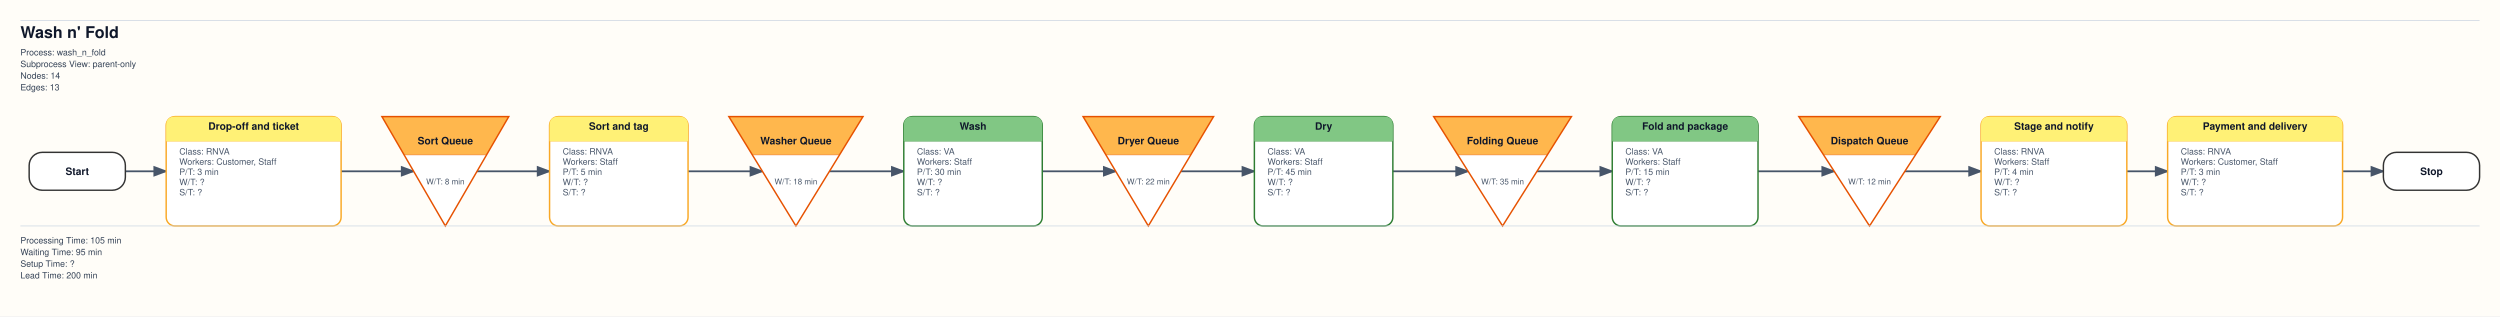
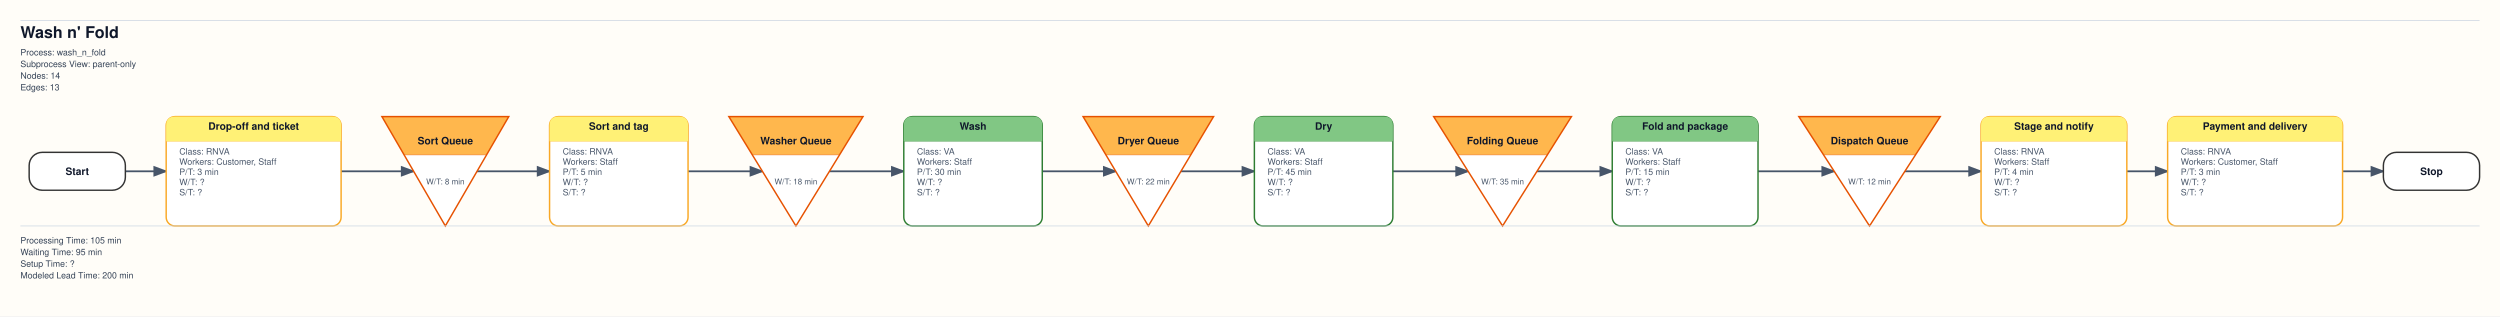
<svg xmlns="http://www.w3.org/2000/svg" width="3430" height="434" viewBox="0 0 3430 434" data-flo-artifact-kind="svg" data-flo-backend="svg" data-flo-diagram="sppm" data-flo-layout-engine="elk" role="img" aria-labelledby="flo-svg-title flo-svg-description" data-sppm-publication-page-id="main-p1">
  <defs>
    <marker id="flo-sppm-arrow" markerWidth="8" markerHeight="6" refX="7" refY="3" orient="auto" markerUnits="strokeWidth">
      <path d="M0,0 L8,3 L0,6 z" fill="#475569" />
    </marker>
    <marker id="flo-sppm-rework-arrow" markerWidth="8" markerHeight="6" refX="7" refY="3" orient="auto" markerUnits="strokeWidth">
      <path d="M0,0 L8,3 L0,6 z" fill="#b91c1c" />
    </marker>
  </defs>
  <rect width="100%" height="100%" fill="#fffdf8" />
  <g data-sppm-publication-band="header">
    <line x1="28.0" y1="28.0" x2="3402.0" y2="28.0" stroke="#cbd5e1" stroke-width="1" />
    <text x="28.0" y="52.0" font-family="Helvetica" font-size="22" font-weight="700" fill="#0f172a">Wash n' Fold</text>
    <text x="28.0" y="76.0" font-family="Helvetica" font-size="12" fill="#334155">Process: wash_n_fold</text>
    <text x="28.0" y="92.0" font-family="Helvetica" font-size="12" fill="#334155">Subprocess View: parent-only</text>
    <text x="28.0" y="108.0" font-family="Helvetica" font-size="12" fill="#334155">Nodes: 14</text>
    <text x="28.0" y="124.0" font-family="Helvetica" font-size="12" fill="#334155">Edges: 13</text>
  </g>
  <g transform="translate(28.0,148.0)">
    <g data-edge-source="dropoff" data-edge-target="sort_tag_wait_queue" data-edge-kind="direct">
      <polyline points="440.0,87.0 539.5,87.0" fill="none" stroke="#475569" stroke-width="2.5" stroke-linecap="round" stroke-linejoin="round" marker-end="url(#flo-sppm-arrow)" />
    </g>
    <g data-edge-source="dry" data-edge-target="fold_package_wait_queue" data-edge-kind="direct">
      <polyline points="1883.0,87.0 1986.2,87.0" fill="none" stroke="#475569" stroke-width="2.5" stroke-linecap="round" stroke-linejoin="round" marker-end="url(#flo-sppm-arrow)" />
    </g>
    <g data-edge-source="dry_wait_queue" data-edge-target="dry" data-edge-kind="direct">
      <polyline points="1592.2,87.0 1693.0,87.0" fill="none" stroke="#475569" stroke-width="2.5" stroke-linecap="round" stroke-linejoin="round" marker-end="url(#flo-sppm-arrow)" />
    </g>
    <g data-edge-source="fold_package" data-edge-target="stage_notify_wait_queue" data-edge-kind="direct">
      <polyline points="2384.0,87.0 2488.5,87.0" fill="none" stroke="#475569" stroke-width="2.5" stroke-linecap="round" stroke-linejoin="round" marker-end="url(#flo-sppm-arrow)" />
    </g>
    <g data-edge-source="fold_package_wait_queue" data-edge-target="fold_package" data-edge-kind="direct">
      <polyline points="2080.8,87.0 2184.0,87.0" fill="none" stroke="#475569" stroke-width="2.5" stroke-linecap="round" stroke-linejoin="round" marker-end="url(#flo-sppm-arrow)" />
    </g>
    <g data-edge-source="payment_delivery" data-edge-target="end" data-edge-kind="direct">
      <polyline points="3186.0,87.0 3242.0,87.0" fill="none" stroke="#475569" stroke-width="2.5" stroke-linecap="round" stroke-linejoin="round" marker-end="url(#flo-sppm-arrow)" />
    </g>
    <g data-edge-source="sort_tag" data-edge-target="wash_wait_queue" data-edge-kind="direct">
      <polyline points="916.0,87.0 1018.0,87.0" fill="none" stroke="#475569" stroke-width="2.5" stroke-linecap="round" stroke-linejoin="round" marker-end="url(#flo-sppm-arrow)" />
    </g>
    <g data-edge-source="sort_tag_wait_queue" data-edge-target="sort_tag" data-edge-kind="direct">
      <polyline points="626.5,87.0 726.0,87.0" fill="none" stroke="#475569" stroke-width="2.5" stroke-linecap="round" stroke-linejoin="round" marker-end="url(#flo-sppm-arrow)" />
    </g>
    <g data-edge-source="stage_notify" data-edge-target="payment_delivery" data-edge-kind="direct">
      <polyline points="2890.0,87.0 2946.0,87.0" fill="none" stroke="#475569" stroke-width="2.5" stroke-linecap="round" stroke-linejoin="round" marker-end="url(#flo-sppm-arrow)" />
    </g>
    <g data-edge-source="stage_notify_wait_queue" data-edge-target="stage_notify" data-edge-kind="direct">
      <polyline points="2585.5,87.0 2690.0,87.0" fill="none" stroke="#475569" stroke-width="2.5" stroke-linecap="round" stroke-linejoin="round" marker-end="url(#flo-sppm-arrow)" />
    </g>
    <g data-edge-source="start" data-edge-target="dropoff" data-edge-kind="direct">
      <polyline points="144.0,87.0 200.0,87.0" fill="none" stroke="#475569" stroke-width="2.5" stroke-linecap="round" stroke-linejoin="round" marker-end="url(#flo-sppm-arrow)" />
    </g>
    <g data-edge-source="wash" data-edge-target="dry_wait_queue" data-edge-kind="direct">
      <polyline points="1402.0,87.0 1502.8,87.0" fill="none" stroke="#475569" stroke-width="2.5" stroke-linecap="round" stroke-linejoin="round" marker-end="url(#flo-sppm-arrow)" />
    </g>
    <g data-edge-source="wash_wait_queue" data-edge-target="wash" data-edge-kind="direct">
      <polyline points="1110.0,87.0 1212.0,87.0" fill="none" stroke="#475569" stroke-width="2.5" stroke-linecap="round" stroke-linejoin="round" marker-end="url(#flo-sppm-arrow)" />
    </g>
    <g data-node-id="start" data-node-kind="start">
      <rect x="12.0" y="61.0" width="132.0" height="52.0" rx="18" fill="#FFFFFF" stroke="#333333" stroke-width="2" />
      <text x="78.0" y="92.0" text-anchor="middle" font-family="Helvetica" font-size="14" font-weight="600" fill="#0f172a">Start</text>
    </g>
    <g data-node-id="dropoff" data-node-kind="task">
      <rect x="200.0" y="12.0" width="240.0" height="150.0" rx="12" fill="white" stroke="#F9A825" stroke-width="2" />
      <path data-node-header="top-rounded" d="M 212.0 12.0 L 428.0 12.0 Q 440.0 12.0 440.0 24.0 L 440.0 46.0 L 200.0 46.0 L 200.0 24.0 Q 200.0 12.0 212.0 12.0 Z" fill="#FFF176" stroke="none" />
      <line x1="200.0" y1="46.0" x2="440.0" y2="46.0" stroke="#F9A825" stroke-width="1" opacity="0.35" />
      <text x="320.0" y="30.0" text-anchor="middle" font-family="Helvetica" font-size="14" font-weight="600" fill="#0f172a">Drop-off and ticket</text>
      <text x="218.0" y="64.0" text-anchor="start" font-family="Helvetica" font-size="12" font-weight="400" fill="#475569">Class: RNVA</text>
      <text x="218.0" y="78.0" text-anchor="start" font-family="Helvetica" font-size="12" font-weight="400" fill="#475569">Workers: Customer, Staff</text>
      <text x="218.0" y="92.0" text-anchor="start" font-family="Helvetica" font-size="12" font-weight="400" fill="#475569">P/T: 3 min</text>
      <text x="218.0" y="106.0" text-anchor="start" font-family="Helvetica" font-size="12" font-weight="400" fill="#475569">W/T: ?</text>
      <text x="218.0" y="120.0" text-anchor="start" font-family="Helvetica" font-size="12" font-weight="400" fill="#475569">S/T: ?</text>
    </g>
    <g data-node-id="sort_tag_wait_queue" data-node-kind="queue">
      <polygon data-node-queue-body="true" points="496.0,12.0 670.0,12.0 583.0,162.0" fill="#FFFFFF" stroke="none" />
      <polygon data-node-queue-color-band="true" points="496.0,12.0 670.0,12.0 639.5,64.5 526.5,64.5" fill="#FFB74D" stroke="none" />
      <line data-node-queue-divider="true" x1="526.5" y1="64.5" x2="639.5" y2="64.5" stroke="#E65100" stroke-width="1" opacity="0.55" />
      <polygon data-node-queue-outline="true" points="496.0,12.0 670.0,12.0 583.0,162.0" fill="none" stroke="#E65100" stroke-width="2" />
      <text x="583.0" y="50.0" text-anchor="middle" font-family="Helvetica" font-size="14" font-weight="600" fill="#0f172a">Sort Queue</text>
      <text x="583.0" y="105.0" text-anchor="middle" font-family="Helvetica" font-size="11" font-weight="400" fill="#475569">W/T: 8 min</text>
    </g>
    <g data-node-id="sort_tag" data-node-kind="task">
      <rect x="726.0" y="12.0" width="190.0" height="150.0" rx="12" fill="white" stroke="#F9A825" stroke-width="2" />
      <path data-node-header="top-rounded" d="M 738.0 12.0 L 904.0 12.0 Q 916.0 12.0 916.0 24.0 L 916.0 46.0 L 726.0 46.0 L 726.0 24.0 Q 726.0 12.0 738.0 12.0 Z" fill="#FFF176" stroke="none" />
      <line x1="726.0" y1="46.0" x2="916.0" y2="46.0" stroke="#F9A825" stroke-width="1" opacity="0.35" />
      <text x="821.0" y="30.0" text-anchor="middle" font-family="Helvetica" font-size="14" font-weight="600" fill="#0f172a">Sort and tag</text>
      <text x="744.0" y="64.0" text-anchor="start" font-family="Helvetica" font-size="12" font-weight="400" fill="#475569">Class: RNVA</text>
      <text x="744.0" y="78.0" text-anchor="start" font-family="Helvetica" font-size="12" font-weight="400" fill="#475569">Workers: Staff</text>
      <text x="744.0" y="92.0" text-anchor="start" font-family="Helvetica" font-size="12" font-weight="400" fill="#475569">P/T: 5 min</text>
      <text x="744.0" y="106.0" text-anchor="start" font-family="Helvetica" font-size="12" font-weight="400" fill="#475569">W/T: ?</text>
      <text x="744.0" y="120.0" text-anchor="start" font-family="Helvetica" font-size="12" font-weight="400" fill="#475569">S/T: ?</text>
    </g>
    <g data-node-id="wash_wait_queue" data-node-kind="queue">
      <polygon data-node-queue-body="true" points="972.0,12.0 1156.0,12.0 1064.0,162.0" fill="#FFFFFF" stroke="none" />
      <polygon data-node-queue-color-band="true" points="972.0,12.0 1156.0,12.0 1123.8,64.5 1004.2,64.5" fill="#FFB74D" stroke="none" />
      <line data-node-queue-divider="true" x1="1004.2" y1="64.5" x2="1123.8" y2="64.5" stroke="#E65100" stroke-width="1" opacity="0.55" />
      <polygon data-node-queue-outline="true" points="972.0,12.0 1156.0,12.0 1064.0,162.0" fill="none" stroke="#E65100" stroke-width="2" />
      <text x="1064.0" y="50.0" text-anchor="middle" font-family="Helvetica" font-size="14" font-weight="600" fill="#0f172a">Washer Queue</text>
      <text x="1064.0" y="105.0" text-anchor="middle" font-family="Helvetica" font-size="11" font-weight="400" fill="#475569">W/T: 18 min</text>
    </g>
    <g data-node-id="wash" data-node-kind="task">
      <rect x="1212.0" y="12.0" width="190.0" height="150.0" rx="12" fill="white" stroke="#2E7D32" stroke-width="2" />
      <path data-node-header="top-rounded" d="M 1224.0 12.0 L 1390.0 12.0 Q 1402.0 12.0 1402.0 24.0 L 1402.0 46.0 L 1212.0 46.0 L 1212.0 24.0 Q 1212.0 12.0 1224.0 12.0 Z" fill="#81C784" stroke="none" />
      <line x1="1212.0" y1="46.0" x2="1402.0" y2="46.0" stroke="#2E7D32" stroke-width="1" opacity="0.35" />
      <text x="1307.0" y="30.0" text-anchor="middle" font-family="Helvetica" font-size="14" font-weight="600" fill="#0f172a">Wash</text>
      <text x="1230.0" y="64.0" text-anchor="start" font-family="Helvetica" font-size="12" font-weight="400" fill="#475569">Class: VA</text>
      <text x="1230.0" y="78.0" text-anchor="start" font-family="Helvetica" font-size="12" font-weight="400" fill="#475569">Workers: Staff</text>
      <text x="1230.0" y="92.0" text-anchor="start" font-family="Helvetica" font-size="12" font-weight="400" fill="#475569">P/T: 30 min</text>
      <text x="1230.0" y="106.0" text-anchor="start" font-family="Helvetica" font-size="12" font-weight="400" fill="#475569">W/T: ?</text>
      <text x="1230.0" y="120.0" text-anchor="start" font-family="Helvetica" font-size="12" font-weight="400" fill="#475569">S/T: ?</text>
    </g>
    <g data-node-id="dry_wait_queue" data-node-kind="queue">
      <polygon data-node-queue-body="true" points="1458.0,12.0 1637.0,12.0 1547.5,162.0" fill="#FFFFFF" stroke="none" />
      <polygon data-node-queue-color-band="true" points="1458.0,12.0 1637.0,12.0 1605.7,64.5 1489.3,64.5" fill="#FFB74D" stroke="none" />
      <line data-node-queue-divider="true" x1="1489.3" y1="64.5" x2="1605.7" y2="64.5" stroke="#E65100" stroke-width="1" opacity="0.55" />
      <polygon data-node-queue-outline="true" points="1458.0,12.0 1637.0,12.0 1547.5,162.0" fill="none" stroke="#E65100" stroke-width="2" />
      <text x="1547.5" y="50.0" text-anchor="middle" font-family="Helvetica" font-size="14" font-weight="600" fill="#0f172a">Dryer Queue</text>
      <text x="1547.5" y="105.0" text-anchor="middle" font-family="Helvetica" font-size="11" font-weight="400" fill="#475569">W/T: 22 min</text>
    </g>
    <g data-node-id="dry" data-node-kind="task">
      <rect x="1693.0" y="12.0" width="190.0" height="150.0" rx="12" fill="white" stroke="#2E7D32" stroke-width="2" />
      <path data-node-header="top-rounded" d="M 1705.0 12.0 L 1871.0 12.0 Q 1883.0 12.0 1883.0 24.0 L 1883.0 46.0 L 1693.0 46.0 L 1693.0 24.0 Q 1693.0 12.0 1705.0 12.0 Z" fill="#81C784" stroke="none" />
      <line x1="1693.0" y1="46.0" x2="1883.0" y2="46.0" stroke="#2E7D32" stroke-width="1" opacity="0.35" />
      <text x="1788.0" y="30.0" text-anchor="middle" font-family="Helvetica" font-size="14" font-weight="600" fill="#0f172a">Dry</text>
      <text x="1711.0" y="64.0" text-anchor="start" font-family="Helvetica" font-size="12" font-weight="400" fill="#475569">Class: VA</text>
      <text x="1711.0" y="78.0" text-anchor="start" font-family="Helvetica" font-size="12" font-weight="400" fill="#475569">Workers: Staff</text>
      <text x="1711.0" y="92.0" text-anchor="start" font-family="Helvetica" font-size="12" font-weight="400" fill="#475569">P/T: 45 min</text>
      <text x="1711.0" y="106.0" text-anchor="start" font-family="Helvetica" font-size="12" font-weight="400" fill="#475569">W/T: ?</text>
      <text x="1711.0" y="120.0" text-anchor="start" font-family="Helvetica" font-size="12" font-weight="400" fill="#475569">S/T: ?</text>
    </g>
    <g data-node-id="fold_package_wait_queue" data-node-kind="queue">
      <polygon data-node-queue-body="true" points="1939.0,12.0 2128.0,12.0 2033.5,162.0" fill="#FFFFFF" stroke="none" />
      <polygon data-node-queue-color-band="true" points="1939.0,12.0 2128.0,12.0 2094.9,64.5 1972.1,64.5" fill="#FFB74D" stroke="none" />
      <line data-node-queue-divider="true" x1="1972.1" y1="64.5" x2="2094.9" y2="64.5" stroke="#E65100" stroke-width="1" opacity="0.55" />
      <polygon data-node-queue-outline="true" points="1939.0,12.0 2128.0,12.0 2033.5,162.0" fill="none" stroke="#E65100" stroke-width="2" />
      <text x="2033.5" y="50.0" text-anchor="middle" font-family="Helvetica" font-size="14" font-weight="600" fill="#0f172a">Folding Queue</text>
      <text x="2033.5" y="105.0" text-anchor="middle" font-family="Helvetica" font-size="11" font-weight="400" fill="#475569">W/T: 35 min</text>
    </g>
    <g data-node-id="fold_package" data-node-kind="task">
      <rect x="2184.0" y="12.0" width="200.0" height="150.0" rx="12" fill="white" stroke="#2E7D32" stroke-width="2" />
      <path data-node-header="top-rounded" d="M 2196.0 12.0 L 2372.0 12.0 Q 2384.0 12.0 2384.0 24.0 L 2384.0 46.0 L 2184.0 46.0 L 2184.0 24.0 Q 2184.0 12.0 2196.0 12.0 Z" fill="#81C784" stroke="none" />
      <line x1="2184.0" y1="46.0" x2="2384.0" y2="46.0" stroke="#2E7D32" stroke-width="1" opacity="0.35" />
      <text x="2284.0" y="30.0" text-anchor="middle" font-family="Helvetica" font-size="14" font-weight="600" fill="#0f172a">Fold and package</text>
      <text x="2202.0" y="64.0" text-anchor="start" font-family="Helvetica" font-size="12" font-weight="400" fill="#475569">Class: VA</text>
      <text x="2202.0" y="78.0" text-anchor="start" font-family="Helvetica" font-size="12" font-weight="400" fill="#475569">Workers: Staff</text>
      <text x="2202.0" y="92.0" text-anchor="start" font-family="Helvetica" font-size="12" font-weight="400" fill="#475569">P/T: 15 min</text>
      <text x="2202.0" y="106.0" text-anchor="start" font-family="Helvetica" font-size="12" font-weight="400" fill="#475569">W/T: ?</text>
      <text x="2202.0" y="120.0" text-anchor="start" font-family="Helvetica" font-size="12" font-weight="400" fill="#475569">S/T: ?</text>
    </g>
    <g data-node-id="stage_notify_wait_queue" data-node-kind="queue">
      <polygon data-node-queue-body="true" points="2440.0,12.0 2634.0,12.0 2537.0,162.0" fill="#FFFFFF" stroke="none" />
      <polygon data-node-queue-color-band="true" points="2440.0,12.0 2634.0,12.0 2600.1,64.5 2473.9,64.5" fill="#FFB74D" stroke="none" />
      <line data-node-queue-divider="true" x1="2473.9" y1="64.5" x2="2600.1" y2="64.5" stroke="#E65100" stroke-width="1" opacity="0.55" />
      <polygon data-node-queue-outline="true" points="2440.0,12.0 2634.0,12.0 2537.0,162.0" fill="none" stroke="#E65100" stroke-width="2" />
      <text x="2537.0" y="50.0" text-anchor="middle" font-family="Helvetica" font-size="14" font-weight="600" fill="#0f172a">Dispatch Queue</text>
      <text x="2537.0" y="105.0" text-anchor="middle" font-family="Helvetica" font-size="11" font-weight="400" fill="#475569">W/T: 12 min</text>
    </g>
    <g data-node-id="stage_notify" data-node-kind="task">
      <rect x="2690.0" y="12.0" width="200.0" height="150.0" rx="12" fill="white" stroke="#F9A825" stroke-width="2" />
      <path data-node-header="top-rounded" d="M 2702.0 12.0 L 2878.0 12.0 Q 2890.0 12.0 2890.0 24.0 L 2890.0 46.0 L 2690.0 46.0 L 2690.0 24.0 Q 2690.0 12.0 2702.0 12.0 Z" fill="#FFF176" stroke="none" />
      <line x1="2690.0" y1="46.0" x2="2890.0" y2="46.0" stroke="#F9A825" stroke-width="1" opacity="0.35" />
      <text x="2790.0" y="30.0" text-anchor="middle" font-family="Helvetica" font-size="14" font-weight="600" fill="#0f172a">Stage and notify</text>
      <text x="2708.0" y="64.0" text-anchor="start" font-family="Helvetica" font-size="12" font-weight="400" fill="#475569">Class: RNVA</text>
      <text x="2708.0" y="78.0" text-anchor="start" font-family="Helvetica" font-size="12" font-weight="400" fill="#475569">Workers: Staff</text>
      <text x="2708.0" y="92.0" text-anchor="start" font-family="Helvetica" font-size="12" font-weight="400" fill="#475569">P/T: 4 min</text>
      <text x="2708.0" y="106.0" text-anchor="start" font-family="Helvetica" font-size="12" font-weight="400" fill="#475569">W/T: ?</text>
      <text x="2708.0" y="120.0" text-anchor="start" font-family="Helvetica" font-size="12" font-weight="400" fill="#475569">S/T: ?</text>
    </g>
    <g data-node-id="payment_delivery" data-node-kind="task">
      <rect x="2946.0" y="12.0" width="240.0" height="150.0" rx="12" fill="white" stroke="#F9A825" stroke-width="2" />
      <path data-node-header="top-rounded" d="M 2958.0 12.0 L 3174.0 12.0 Q 3186.0 12.0 3186.0 24.0 L 3186.0 46.0 L 2946.0 46.0 L 2946.0 24.0 Q 2946.0 12.0 2958.0 12.0 Z" fill="#FFF176" stroke="none" />
      <line x1="2946.0" y1="46.0" x2="3186.0" y2="46.0" stroke="#F9A825" stroke-width="1" opacity="0.35" />
      <text x="3066.0" y="30.0" text-anchor="middle" font-family="Helvetica" font-size="14" font-weight="600" fill="#0f172a">Payment and delivery</text>
      <text x="2964.0" y="64.0" text-anchor="start" font-family="Helvetica" font-size="12" font-weight="400" fill="#475569">Class: RNVA</text>
      <text x="2964.0" y="78.0" text-anchor="start" font-family="Helvetica" font-size="12" font-weight="400" fill="#475569">Workers: Customer, Staff</text>
      <text x="2964.0" y="92.0" text-anchor="start" font-family="Helvetica" font-size="12" font-weight="400" fill="#475569">P/T: 3 min</text>
      <text x="2964.0" y="106.0" text-anchor="start" font-family="Helvetica" font-size="12" font-weight="400" fill="#475569">W/T: ?</text>
      <text x="2964.0" y="120.0" text-anchor="start" font-family="Helvetica" font-size="12" font-weight="400" fill="#475569">S/T: ?</text>
    </g>
    <g data-node-id="end" data-node-kind="end">
      <rect x="3242.0" y="61.0" width="132.0" height="52.0" rx="18" fill="#FFFFFF" stroke="#333333" stroke-width="2" />
      <text x="3308.0" y="92.0" text-anchor="middle" font-family="Helvetica" font-size="14" font-weight="600" fill="#0f172a">Stop</text>
    </g>
  </g>
  <g data-sppm-publication-band="footer">
    <line x1="28.0" y1="310.0" x2="3402.0" y2="310.0" stroke="#cbd5e1" stroke-width="1" />
    <text x="28.0" y="334.0" font-family="Helvetica" font-size="12" fill="#334155">Processing Time: 105 min</text>
    <text x="28.0" y="350.0" font-family="Helvetica" font-size="12" fill="#334155">Waiting Time: 95 min</text>
    <text x="28.0" y="366.0" font-family="Helvetica" font-size="12" fill="#334155">Setup Time: ?</text>
-     <text x="28.0" y="382.0" font-family="Helvetica" font-size="12" fill="#334155">Lead Time: 200 min</text>
+     <text x="28.0" y="382.0" font-family="Helvetica" font-size="12" fill="#334155">Modeled Lead Time: 200 min</text>
  </g>
</svg>
